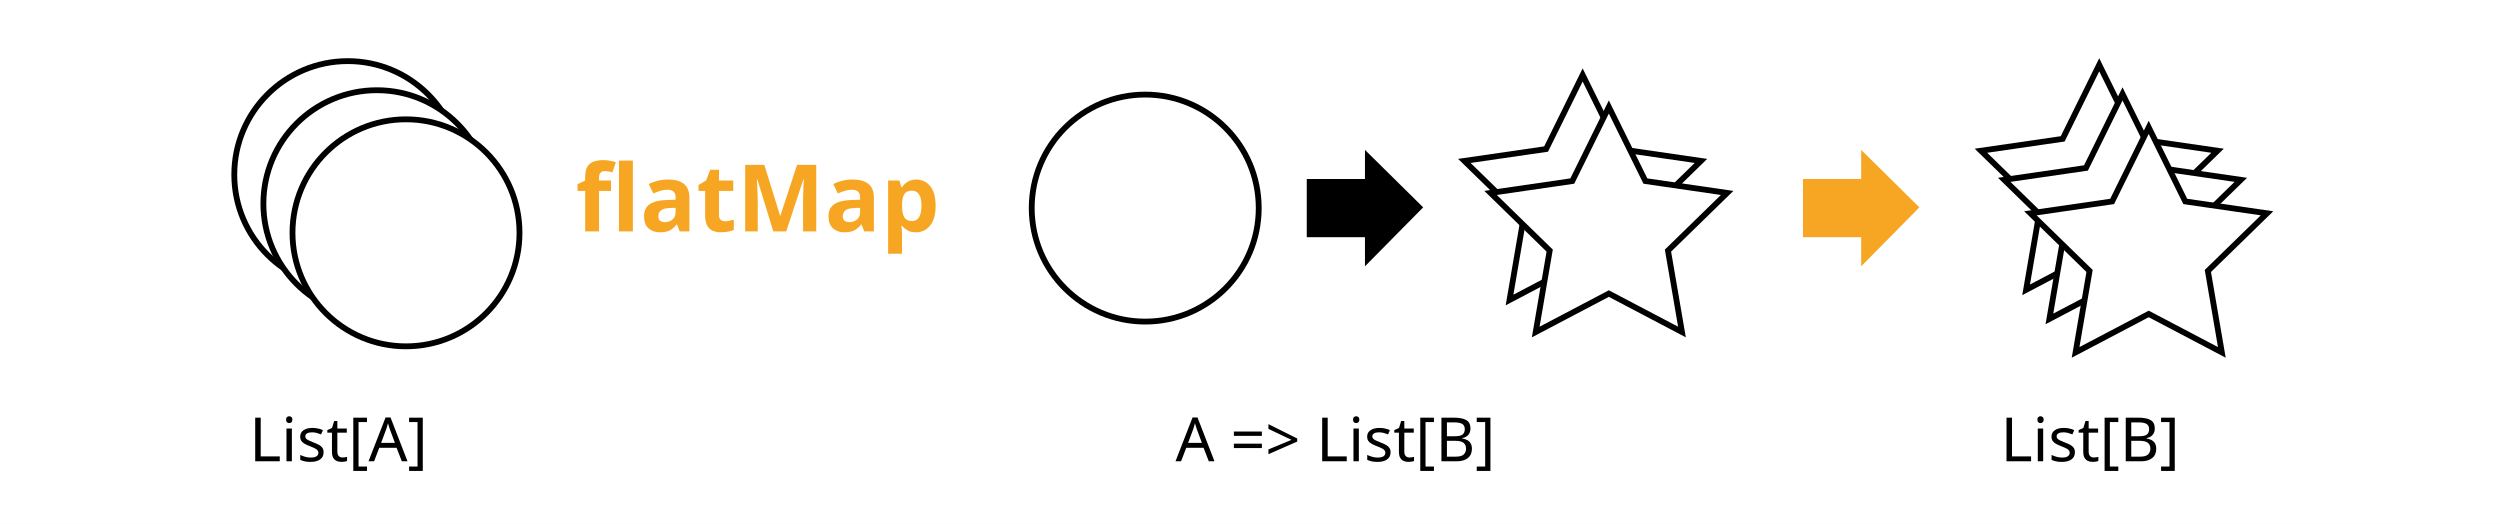
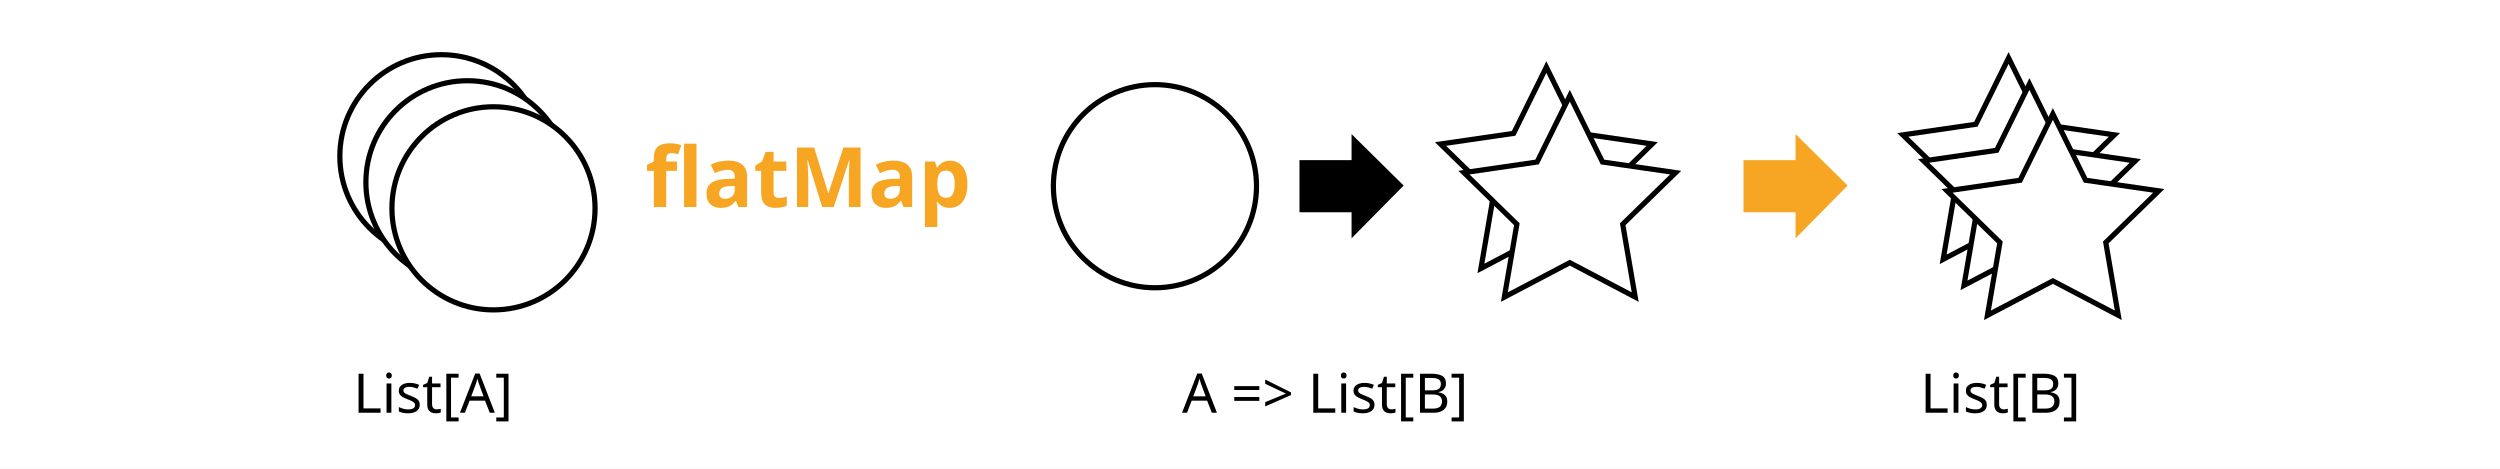
- <svg xmlns="http://www.w3.org/2000/svg" xmlns:xlink="http://www.w3.org/1999/xlink" width="1718px" height="360px" viewBox="0 0 1718 360" version="1.1">
+ <svg xmlns="http://www.w3.org/2000/svg" xmlns:xlink="http://www.w3.org/1999/xlink" width="1920px" height="360px" viewBox="0 0 1920 360" version="1.1">
  <defs>
    <ellipse id="path-1" cx="80" cy="80" rx="80" ry="80" />
    <mask id="mask-2" maskContentUnits="userSpaceOnUse" maskUnits="objectBoundingBox" x="0" y="0" width="160" height="160" fill="white">
      <use xlink:href="#path-1" />
    </mask>
    <ellipse id="path-3" cx="100" cy="100" rx="80" ry="80" />
    <mask id="mask-4" maskContentUnits="userSpaceOnUse" maskUnits="objectBoundingBox" x="0" y="0" width="160" height="160" fill="white">
      <use xlink:href="#path-3" />
    </mask>
    <ellipse id="path-5" cx="120" cy="120" rx="80" ry="80" />
    <mask id="mask-6" maskContentUnits="userSpaceOnUse" maskUnits="objectBoundingBox" x="0" y="0" width="160" height="160" fill="white">
      <use xlink:href="#path-5" />
    </mask>
-     <ellipse id="path-7" cx="787" cy="143" rx="80" ry="80" />
+     <ellipse id="path-7" cx="887" cy="143" rx="80" ry="80" />
    <mask id="mask-8" maskContentUnits="userSpaceOnUse" maskUnits="objectBoundingBox" x="0" y="0" width="160" height="160" fill="white">
      <use xlink:href="#path-7" />
    </mask>
    <polygon id="path-9" points="85.595 135 32.694 162.812 42.798 103.906 5.32907052e-14 62.188 59.145 53.594 85.595 4.26325641e-14 112.045 53.594 171.19 62.188 128.393 103.906 138.496 162.812" />
    <mask id="mask-10" maskContentUnits="userSpaceOnUse" maskUnits="objectBoundingBox" x="0" y="0" width="171.19" height="162.812" fill="white">
      <use xlink:href="#path-9" />
    </mask>
    <polygon id="path-11" points="103.595 157 50.694 184.812 60.798 125.906 18 84.188 77.145 75.594 103.595 22 130.045 75.594 189.19 84.188 146.393 125.906 156.496 184.812" />
    <mask id="mask-12" maskContentUnits="userSpaceOnUse" maskUnits="objectBoundingBox" x="0" y="0" width="171.19" height="162.812" fill="white">
      <use xlink:href="#path-11" />
    </mask>
    <polygon id="path-13" points="85.595 135 32.694 162.812 42.798 103.906 -1.17239551e-13 62.188 59.145 53.594 85.595 0 112.045 53.594 171.19 62.188 128.393 103.906 138.496 162.812" />
    <mask id="mask-14" maskContentUnits="userSpaceOnUse" maskUnits="objectBoundingBox" x="0" y="0" width="171.19" height="162.812" fill="white">
      <use xlink:href="#path-13" />
    </mask>
    <polygon id="path-15" points="101.595 155 48.694 182.812 58.798 123.906 16 82.188 75.145 73.594 101.595 20 128.045 73.594 187.19 82.188 144.393 123.906 154.496 182.812" />
    <mask id="mask-16" maskContentUnits="userSpaceOnUse" maskUnits="objectBoundingBox" x="0" y="0" width="171.19" height="162.812" fill="white">
      <use xlink:href="#path-15" />
    </mask>
    <polygon id="path-17" points="119.595 178 66.694 205.812 76.798 146.906 34 105.188 93.145 96.594 119.595 43 146.045 96.594 205.19 105.188 162.393 146.906 172.496 205.812" />
    <mask id="mask-18" maskContentUnits="userSpaceOnUse" maskUnits="objectBoundingBox" x="0" y="0" width="171.19" height="162.812" fill="white">
      <use xlink:href="#path-17" />
    </mask>
-     <polygon id="path-19" points="898 123 938 123 938 103 978 142.498 938 183 938 163 898 163" />
+     <polygon id="path-19" points="998 123 1038 123 1038 103 1078 142.498 1038 183 1038 163 998 163" />
    <mask id="mask-20" maskContentUnits="userSpaceOnUse" maskUnits="objectBoundingBox" x="0" y="0" width="80" height="80" fill="white">
      <use xlink:href="#path-19" />
    </mask>
  </defs>
  <g id="Page-1" stroke="none" stroke-width="1" fill="none" fill-rule="evenodd">
    <g id="list-flatmap">
-       <rect id="Background" fill="#FFFFFF" x="0" y="0" width="1718" height="360" />
-       <g id="Group-2-Copy" transform="translate(159, 40)" stroke="#000000" stroke-width="8" fill="#FFFFFF">
+       <rect id="Background" fill="#FFFFFF" x="0" y="0" width="1920" height="360" />
+       <g id="Group-2-Copy" transform="translate(259, 40)" stroke="#000000" stroke-width="8" fill="#FFFFFF">
        <use id="Oval-1" mask="url(#mask-2)" xlink:href="#path-1" />
        <use id="Oval-1" mask="url(#mask-4)" xlink:href="#path-3" />
        <use id="Oval-1" mask="url(#mask-6)" xlink:href="#path-5" />
      </g>
      <use id="Oval-1-Copy" stroke="#000000" mask="url(#mask-8)" stroke-width="8" fill="#FFFFFF" xlink:href="#path-7" />
-       <g id="Group-10" transform="translate(1002, 47)" stroke="#000000" stroke-width="8" fill="#FFFFFF">
+       <g id="Group-10" transform="translate(1102, 47)" stroke="#000000" stroke-width="8" fill="#FFFFFF">
        <use id="Star-1-Copy" mask="url(#mask-10)" xlink:href="#path-9" />
        <use id="Star-1" mask="url(#mask-12)" xlink:href="#path-11" />
      </g>
-       <g id="Group-Copy" transform="translate(1357, 40)" stroke="#000000" stroke-width="8" fill="#FFFFFF">
+       <g id="Group-Copy" transform="translate(1457, 40)" stroke="#000000" stroke-width="8" fill="#FFFFFF">
        <use id="Star-1" mask="url(#mask-14)" xlink:href="#path-13" />
        <use id="Star-1" mask="url(#mask-16)" xlink:href="#path-15" />
        <use id="Star-1" mask="url(#mask-18)" xlink:href="#path-17" />
      </g>
      <use id="Path-1-Copy" stroke="#000000" mask="url(#mask-20)" stroke-width="8" fill="#000000" xlink:href="#path-19" />
-       <polygon id="Path-1-Copy-2" fill="#F6A623" points="1239 123 1279 123 1279 103 1319 142.498 1279 183 1279 163 1239 163" />
+       <polygon id="Path-1-Copy-2" fill="#F6A623" points="1339 123 1379 123 1379 103 1419 142.498 1379 183 1379 163 1339 163" />
      <text id="List[A]-Copy" font-family="FiraMono-Regular, Fira Mono" font-size="42" font-weight="normal" fill="#000000">
-         <tspan x="171.3" y="317">List[A]</tspan>
+         <tspan x="271.3" y="317">List[A]</tspan>
      </text>
      <text id="flatMap" font-family="FiraMono-Bold, Fira Mono" font-size="64" font-weight="bold" fill="#F6A623">
-         <tspan x="395.6" y="159">flatMap</tspan>
+         <tspan x="495.6" y="159">flatMap</tspan>
      </text>
      <text id="List[B]-Copy" font-family="FiraMono-Regular, Fira Mono" font-size="42" font-weight="normal" fill="#000000">
-         <tspan x="1374.8" y="317">List[B]</tspan>
+         <tspan x="1474.8" y="317">List[B]</tspan>
      </text>
      <text id="A-=&gt;-List[B]" font-family="FiraMono-Regular, Fira Mono" font-size="42" font-weight="normal" fill="#000000">
-         <tspan x="807.8" y="317">A =&gt; List[B]</tspan>
+         <tspan x="907.8" y="317">A =&gt; List[B]</tspan>
      </text>
    </g>
  </g>
</svg>
